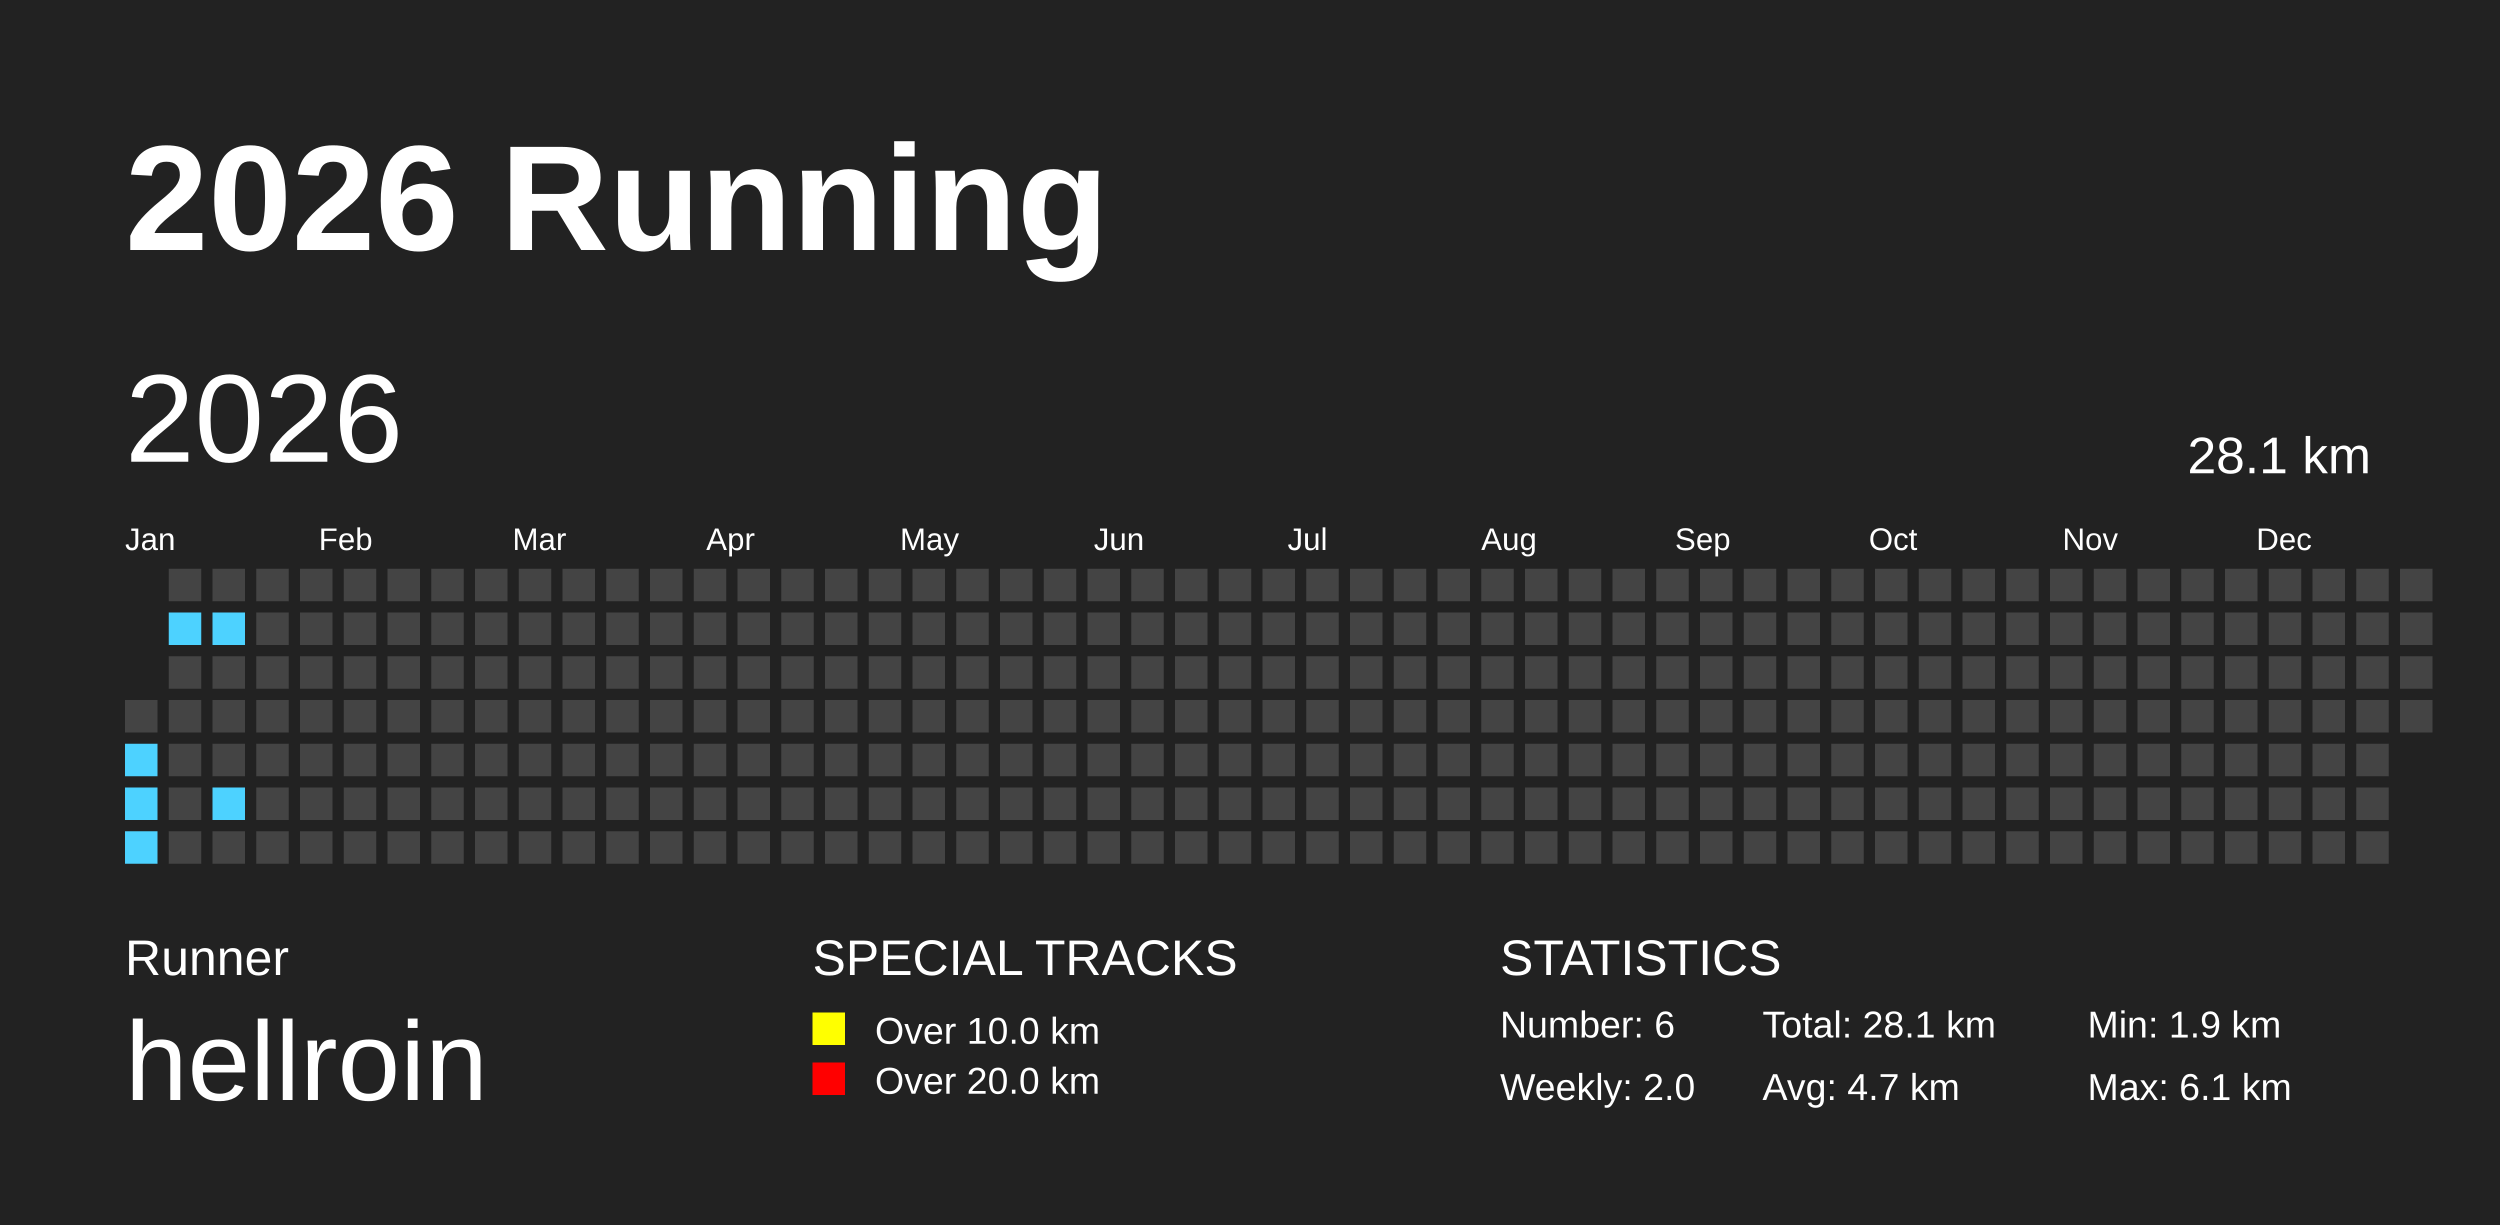
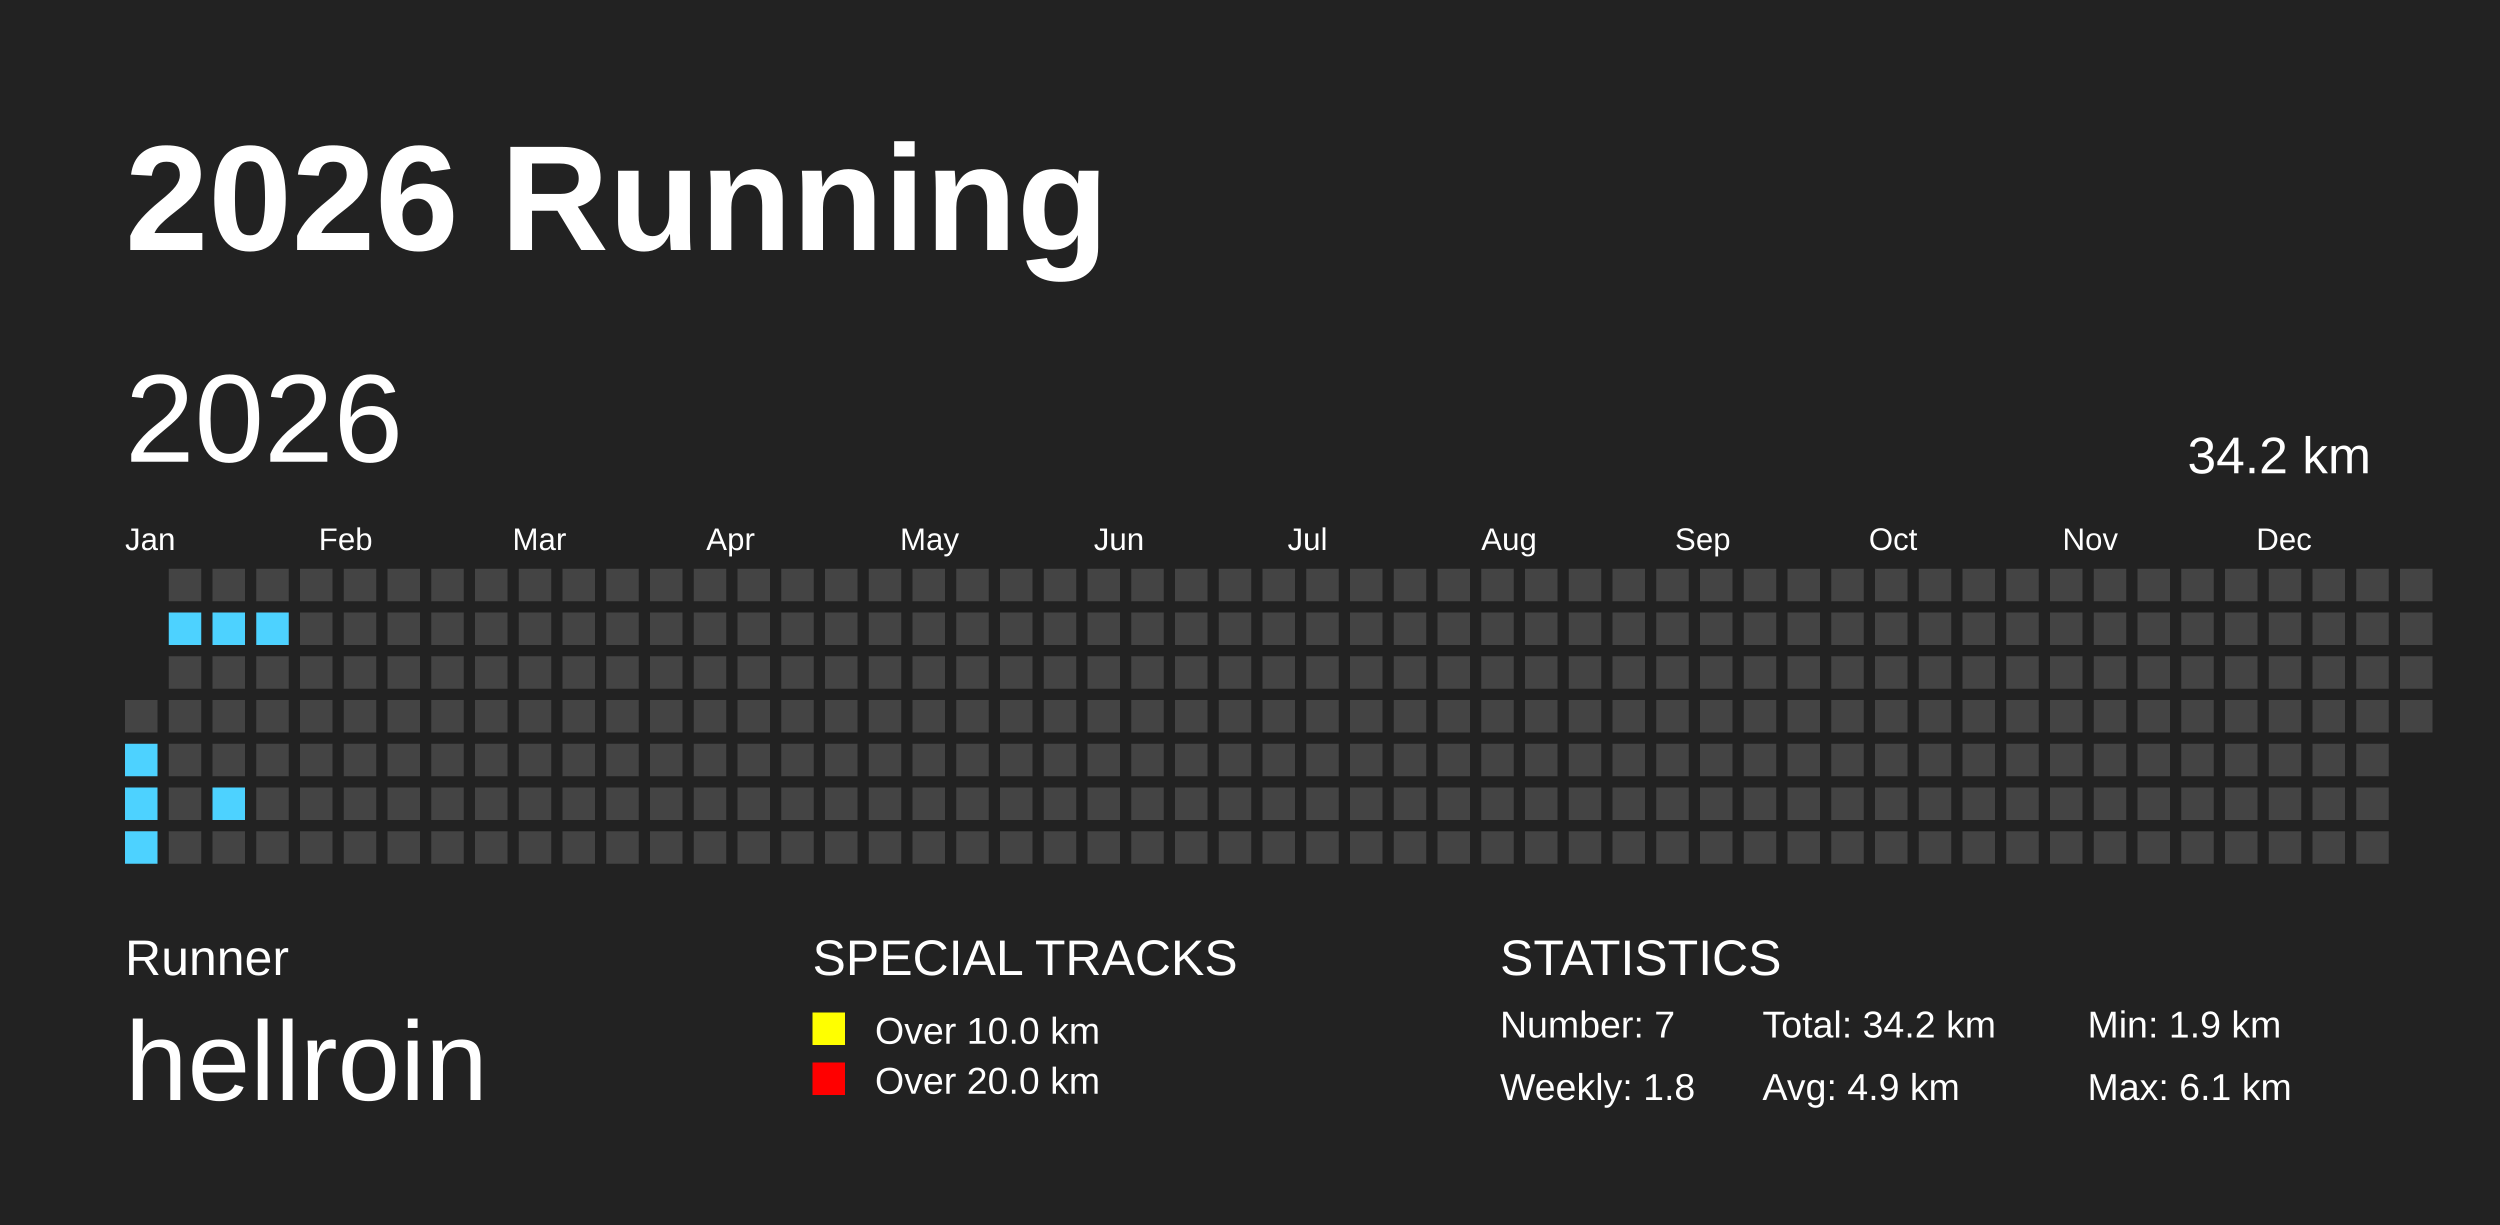
<svg xmlns="http://www.w3.org/2000/svg" baseProfile="full" height="98mm" version="1.1" viewBox="0,0,200,98" width="200mm">
  <defs />
  <rect fill="#222222" height="98" width="200" x="0" y="0" />
  <text fill="#FFFFFF" style="font-size:12px; font-family:Arial; font-weight:bold;" x="10" y="20">2026 Running</text>
  <text fill="#FFFFFF" style="font-size:4px; font-family:Arial" x="10" y="78">Runner</text>
  <text fill="#FFFFFF" style="font-size:9px; font-family:Arial" x="10" y="88">hellroin</text>
  <text fill="#FFFFFF" style="font-size:4px; font-family:Arial" x="65" y="78">SPECIAL TRACKS</text>
  <rect fill="yellow" height="2.6" width="2.6" x="65" y="81" />
  <text fill="#FFFFFF" style="font-size:3px; font-family:Arial" x="70" y="83.5">Over 10.0 km</text>
  <rect fill="red" height="2.6" width="2.6" x="65" y="85" />
  <text fill="#FFFFFF" style="font-size:3px; font-family:Arial" x="70" y="87.5">Over 20.0 km</text>
  <text fill="#FFFFFF" style="font-size:4px; font-family:Arial" x="120" y="78">STATISTICS</text>
-   <text fill="#FFFFFF" style="font-size:3px; font-family:Arial" x="120" y="83">Number: 6</text>
-   <text fill="#FFFFFF" style="font-size:3px; font-family:Arial" x="120" y="88">Weekly: 2.0</text>
-   <text fill="#FFFFFF" style="font-size:3px; font-family:Arial" x="141" y="83">Total: 28.1 km</text>
-   <text fill="#FFFFFF" style="font-size:3px; font-family:Arial" x="141" y="88">Avg: 4.7 km</text>
+   <text fill="#FFFFFF" style="font-size:3px; font-family:Arial" x="120" y="83">Number: 7</text>
+   <text fill="#FFFFFF" style="font-size:3px; font-family:Arial" x="120" y="88">Weekly: 1.8</text>
+   <text fill="#FFFFFF" style="font-size:3px; font-family:Arial" x="141" y="83">Total: 34.2 km</text>
+   <text fill="#FFFFFF" style="font-size:3px; font-family:Arial" x="141" y="88">Avg: 4.9 km</text>
  <text fill="#FFFFFF" style="font-size:3px; font-family:Arial" x="167" y="83">Min: 1.9 km</text>
  <text fill="#FFFFFF" style="font-size:3px; font-family:Arial" x="167" y="88">Max: 6.1 km</text>
  <text dominant-baseline="hanging" fill="#FFFFFF" style="font-size:10.0px; font-family:Arial;" x="10" y="30">2026</text>
-   <text dominant-baseline="hanging" fill="#FFFFFF" style="font-size:4.125px; font-family:Arial;" x="175" y="35">28.1 km</text>
+   <text dominant-baseline="hanging" fill="#FFFFFF" style="font-size:4.125px; font-family:Arial;" x="175" y="35">34.2 km</text>
  <text fill="#FFFFFF" style="font-size:2.5px; font-family:Arial" x="10.0" y="44">Jan</text>
  <text fill="#FFFFFF" style="font-size:2.5px; font-family:Arial" x="25.5" y="44">Feb</text>
  <text fill="#FFFFFF" style="font-size:2.5px; font-family:Arial" x="41.0" y="44">Mar</text>
  <text fill="#FFFFFF" style="font-size:2.5px; font-family:Arial" x="56.5" y="44">Apr</text>
  <text fill="#FFFFFF" style="font-size:2.5px; font-family:Arial" x="72.0" y="44">May</text>
  <text fill="#FFFFFF" style="font-size:2.5px; font-family:Arial" x="87.5" y="44">Jun</text>
  <text fill="#FFFFFF" style="font-size:2.5px; font-family:Arial" x="103.0" y="44">Jul</text>
  <text fill="#FFFFFF" style="font-size:2.5px; font-family:Arial" x="118.5" y="44">Aug</text>
  <text fill="#FFFFFF" style="font-size:2.5px; font-family:Arial" x="134.0" y="44">Sep</text>
  <text fill="#FFFFFF" style="font-size:2.5px; font-family:Arial" x="149.5" y="44">Oct</text>
  <text fill="#FFFFFF" style="font-size:2.5px; font-family:Arial" x="165.0" y="44">Nov</text>
  <text fill="#FFFFFF" style="font-size:2.5px; font-family:Arial" x="180.5" y="44">Dec</text>
  <rect fill="#444444" height="2.6" width="2.6" x="10.0" y="56.0" />
  <rect fill="#4DD2FF" height="2.6" width="2.6" x="10.0" y="59.5" />
  <rect fill="#4DD2FF" height="2.6" width="2.6" x="10.0" y="63.0" />
  <rect fill="#4DD2FF" height="2.6" width="2.6" x="10.0" y="66.5" />
  <rect fill="#444444" height="2.6" width="2.6" x="13.5" y="45.5" />
  <rect fill="#4DD2FF" height="2.6" width="2.6" x="13.5" y="49.0" />
  <rect fill="#444444" height="2.6" width="2.6" x="13.5" y="52.5" />
  <rect fill="#444444" height="2.6" width="2.6" x="13.5" y="56.0" />
  <rect fill="#444444" height="2.6" width="2.6" x="13.5" y="59.5" />
  <rect fill="#444444" height="2.6" width="2.6" x="13.5" y="63.0" />
  <rect fill="#444444" height="2.6" width="2.6" x="13.5" y="66.5" />
  <rect fill="#444444" height="2.6" width="2.6" x="17.0" y="45.5" />
  <rect fill="#4DD2FF" height="2.6" width="2.6" x="17.0" y="49.0" />
  <rect fill="#444444" height="2.6" width="2.6" x="17.0" y="52.5" />
  <rect fill="#444444" height="2.6" width="2.6" x="17.0" y="56.0" />
  <rect fill="#444444" height="2.6" width="2.6" x="17.0" y="59.5" />
  <rect fill="#4DD2FF" height="2.6" width="2.6" x="17.0" y="63.0" />
  <rect fill="#444444" height="2.6" width="2.6" x="17.0" y="66.5" />
  <rect fill="#444444" height="2.6" width="2.6" x="20.5" y="45.5" />
-   <rect fill="#444444" height="2.6" width="2.6" x="20.5" y="49.0" />
+   <rect fill="#4DD2FF" height="2.6" width="2.6" x="20.5" y="49.0" />
  <rect fill="#444444" height="2.6" width="2.6" x="20.5" y="52.5" />
  <rect fill="#444444" height="2.6" width="2.6" x="20.5" y="56.0" />
  <rect fill="#444444" height="2.6" width="2.6" x="20.5" y="59.5" />
  <rect fill="#444444" height="2.6" width="2.6" x="20.5" y="63.0" />
  <rect fill="#444444" height="2.6" width="2.6" x="20.5" y="66.5" />
  <rect fill="#444444" height="2.6" width="2.6" x="24.0" y="45.5" />
  <rect fill="#444444" height="2.6" width="2.6" x="24.0" y="49.0" />
  <rect fill="#444444" height="2.6" width="2.6" x="24.0" y="52.5" />
  <rect fill="#444444" height="2.6" width="2.6" x="24.0" y="56.0" />
  <rect fill="#444444" height="2.6" width="2.6" x="24.0" y="59.5" />
  <rect fill="#444444" height="2.6" width="2.6" x="24.0" y="63.0" />
  <rect fill="#444444" height="2.6" width="2.6" x="24.0" y="66.5" />
  <rect fill="#444444" height="2.6" width="2.6" x="27.5" y="45.5" />
  <rect fill="#444444" height="2.6" width="2.6" x="27.5" y="49.0" />
  <rect fill="#444444" height="2.6" width="2.6" x="27.5" y="52.5" />
  <rect fill="#444444" height="2.6" width="2.6" x="27.5" y="56.0" />
  <rect fill="#444444" height="2.6" width="2.6" x="27.5" y="59.5" />
  <rect fill="#444444" height="2.6" width="2.6" x="27.5" y="63.0" />
  <rect fill="#444444" height="2.6" width="2.6" x="27.5" y="66.5" />
  <rect fill="#444444" height="2.6" width="2.6" x="31.0" y="45.5" />
  <rect fill="#444444" height="2.6" width="2.6" x="31.0" y="49.0" />
  <rect fill="#444444" height="2.6" width="2.6" x="31.0" y="52.5" />
  <rect fill="#444444" height="2.6" width="2.6" x="31.0" y="56.0" />
  <rect fill="#444444" height="2.6" width="2.6" x="31.0" y="59.5" />
  <rect fill="#444444" height="2.6" width="2.6" x="31.0" y="63.0" />
  <rect fill="#444444" height="2.6" width="2.6" x="31.0" y="66.5" />
  <rect fill="#444444" height="2.6" width="2.6" x="34.5" y="45.5" />
  <rect fill="#444444" height="2.6" width="2.6" x="34.5" y="49.0" />
  <rect fill="#444444" height="2.6" width="2.6" x="34.5" y="52.5" />
  <rect fill="#444444" height="2.6" width="2.6" x="34.5" y="56.0" />
  <rect fill="#444444" height="2.6" width="2.6" x="34.5" y="59.5" />
  <rect fill="#444444" height="2.6" width="2.6" x="34.5" y="63.0" />
  <rect fill="#444444" height="2.6" width="2.6" x="34.5" y="66.5" />
  <rect fill="#444444" height="2.6" width="2.6" x="38.0" y="45.5" />
  <rect fill="#444444" height="2.6" width="2.6" x="38.0" y="49.0" />
  <rect fill="#444444" height="2.6" width="2.6" x="38.0" y="52.5" />
  <rect fill="#444444" height="2.6" width="2.6" x="38.0" y="56.0" />
  <rect fill="#444444" height="2.6" width="2.6" x="38.0" y="59.5" />
  <rect fill="#444444" height="2.6" width="2.6" x="38.0" y="63.0" />
  <rect fill="#444444" height="2.6" width="2.6" x="38.0" y="66.5" />
  <rect fill="#444444" height="2.6" width="2.6" x="41.5" y="45.5" />
  <rect fill="#444444" height="2.6" width="2.6" x="41.5" y="49.0" />
  <rect fill="#444444" height="2.6" width="2.6" x="41.5" y="52.5" />
  <rect fill="#444444" height="2.6" width="2.6" x="41.5" y="56.0" />
  <rect fill="#444444" height="2.6" width="2.6" x="41.5" y="59.5" />
  <rect fill="#444444" height="2.6" width="2.6" x="41.5" y="63.0" />
  <rect fill="#444444" height="2.6" width="2.6" x="41.5" y="66.5" />
  <rect fill="#444444" height="2.6" width="2.6" x="45.0" y="45.5" />
  <rect fill="#444444" height="2.6" width="2.6" x="45.0" y="49.0" />
  <rect fill="#444444" height="2.6" width="2.6" x="45.0" y="52.5" />
  <rect fill="#444444" height="2.6" width="2.6" x="45.0" y="56.0" />
  <rect fill="#444444" height="2.6" width="2.6" x="45.0" y="59.5" />
  <rect fill="#444444" height="2.6" width="2.6" x="45.0" y="63.0" />
  <rect fill="#444444" height="2.6" width="2.6" x="45.0" y="66.5" />
  <rect fill="#444444" height="2.6" width="2.6" x="48.5" y="45.5" />
  <rect fill="#444444" height="2.6" width="2.6" x="48.5" y="49.0" />
  <rect fill="#444444" height="2.6" width="2.6" x="48.5" y="52.5" />
  <rect fill="#444444" height="2.6" width="2.6" x="48.5" y="56.0" />
  <rect fill="#444444" height="2.6" width="2.6" x="48.5" y="59.5" />
  <rect fill="#444444" height="2.6" width="2.6" x="48.5" y="63.0" />
  <rect fill="#444444" height="2.6" width="2.6" x="48.5" y="66.5" />
  <rect fill="#444444" height="2.6" width="2.6" x="52.0" y="45.5" />
  <rect fill="#444444" height="2.6" width="2.6" x="52.0" y="49.0" />
  <rect fill="#444444" height="2.6" width="2.6" x="52.0" y="52.5" />
  <rect fill="#444444" height="2.6" width="2.6" x="52.0" y="56.0" />
  <rect fill="#444444" height="2.6" width="2.6" x="52.0" y="59.5" />
  <rect fill="#444444" height="2.6" width="2.6" x="52.0" y="63.0" />
  <rect fill="#444444" height="2.6" width="2.6" x="52.0" y="66.5" />
  <rect fill="#444444" height="2.6" width="2.6" x="55.5" y="45.5" />
  <rect fill="#444444" height="2.6" width="2.6" x="55.5" y="49.0" />
  <rect fill="#444444" height="2.6" width="2.6" x="55.5" y="52.5" />
  <rect fill="#444444" height="2.6" width="2.6" x="55.5" y="56.0" />
  <rect fill="#444444" height="2.6" width="2.6" x="55.5" y="59.5" />
  <rect fill="#444444" height="2.6" width="2.6" x="55.5" y="63.0" />
  <rect fill="#444444" height="2.6" width="2.6" x="55.5" y="66.5" />
  <rect fill="#444444" height="2.6" width="2.6" x="59.0" y="45.5" />
  <rect fill="#444444" height="2.6" width="2.6" x="59.0" y="49.0" />
  <rect fill="#444444" height="2.6" width="2.6" x="59.0" y="52.5" />
  <rect fill="#444444" height="2.6" width="2.6" x="59.0" y="56.0" />
  <rect fill="#444444" height="2.6" width="2.6" x="59.0" y="59.5" />
  <rect fill="#444444" height="2.6" width="2.6" x="59.0" y="63.0" />
  <rect fill="#444444" height="2.6" width="2.6" x="59.0" y="66.5" />
  <rect fill="#444444" height="2.6" width="2.6" x="62.5" y="45.5" />
  <rect fill="#444444" height="2.6" width="2.6" x="62.5" y="49.0" />
  <rect fill="#444444" height="2.6" width="2.6" x="62.5" y="52.5" />
  <rect fill="#444444" height="2.6" width="2.6" x="62.5" y="56.0" />
  <rect fill="#444444" height="2.6" width="2.6" x="62.5" y="59.5" />
  <rect fill="#444444" height="2.6" width="2.6" x="62.5" y="63.0" />
  <rect fill="#444444" height="2.6" width="2.6" x="62.5" y="66.5" />
  <rect fill="#444444" height="2.6" width="2.6" x="66.0" y="45.5" />
  <rect fill="#444444" height="2.6" width="2.6" x="66.0" y="49.0" />
  <rect fill="#444444" height="2.6" width="2.6" x="66.0" y="52.5" />
  <rect fill="#444444" height="2.6" width="2.6" x="66.0" y="56.0" />
  <rect fill="#444444" height="2.6" width="2.6" x="66.0" y="59.5" />
  <rect fill="#444444" height="2.6" width="2.6" x="66.0" y="63.0" />
  <rect fill="#444444" height="2.6" width="2.6" x="66.0" y="66.5" />
  <rect fill="#444444" height="2.6" width="2.6" x="69.5" y="45.5" />
  <rect fill="#444444" height="2.6" width="2.6" x="69.5" y="49.0" />
  <rect fill="#444444" height="2.6" width="2.6" x="69.5" y="52.5" />
  <rect fill="#444444" height="2.6" width="2.6" x="69.5" y="56.0" />
  <rect fill="#444444" height="2.6" width="2.6" x="69.5" y="59.5" />
  <rect fill="#444444" height="2.6" width="2.6" x="69.5" y="63.0" />
  <rect fill="#444444" height="2.6" width="2.6" x="69.5" y="66.5" />
  <rect fill="#444444" height="2.6" width="2.6" x="73.0" y="45.5" />
  <rect fill="#444444" height="2.6" width="2.6" x="73.0" y="49.0" />
  <rect fill="#444444" height="2.6" width="2.6" x="73.0" y="52.5" />
  <rect fill="#444444" height="2.6" width="2.6" x="73.0" y="56.0" />
  <rect fill="#444444" height="2.6" width="2.6" x="73.0" y="59.5" />
  <rect fill="#444444" height="2.6" width="2.6" x="73.0" y="63.0" />
  <rect fill="#444444" height="2.6" width="2.6" x="73.0" y="66.5" />
  <rect fill="#444444" height="2.6" width="2.6" x="76.5" y="45.5" />
  <rect fill="#444444" height="2.6" width="2.6" x="76.5" y="49.0" />
  <rect fill="#444444" height="2.6" width="2.6" x="76.5" y="52.5" />
  <rect fill="#444444" height="2.6" width="2.6" x="76.5" y="56.0" />
  <rect fill="#444444" height="2.6" width="2.6" x="76.5" y="59.5" />
  <rect fill="#444444" height="2.6" width="2.6" x="76.5" y="63.0" />
  <rect fill="#444444" height="2.6" width="2.6" x="76.5" y="66.5" />
  <rect fill="#444444" height="2.6" width="2.6" x="80.0" y="45.5" />
  <rect fill="#444444" height="2.6" width="2.6" x="80.0" y="49.0" />
  <rect fill="#444444" height="2.6" width="2.6" x="80.0" y="52.5" />
  <rect fill="#444444" height="2.6" width="2.6" x="80.0" y="56.0" />
  <rect fill="#444444" height="2.6" width="2.6" x="80.0" y="59.5" />
  <rect fill="#444444" height="2.6" width="2.6" x="80.0" y="63.0" />
  <rect fill="#444444" height="2.6" width="2.6" x="80.0" y="66.5" />
  <rect fill="#444444" height="2.6" width="2.6" x="83.5" y="45.5" />
  <rect fill="#444444" height="2.6" width="2.6" x="83.5" y="49.0" />
  <rect fill="#444444" height="2.6" width="2.6" x="83.5" y="52.5" />
  <rect fill="#444444" height="2.6" width="2.6" x="83.5" y="56.0" />
  <rect fill="#444444" height="2.6" width="2.6" x="83.5" y="59.5" />
  <rect fill="#444444" height="2.6" width="2.6" x="83.5" y="63.0" />
  <rect fill="#444444" height="2.6" width="2.6" x="83.5" y="66.5" />
  <rect fill="#444444" height="2.6" width="2.6" x="87.0" y="45.5" />
  <rect fill="#444444" height="2.6" width="2.6" x="87.0" y="49.0" />
  <rect fill="#444444" height="2.6" width="2.6" x="87.0" y="52.5" />
  <rect fill="#444444" height="2.6" width="2.6" x="87.0" y="56.0" />
  <rect fill="#444444" height="2.6" width="2.6" x="87.0" y="59.5" />
  <rect fill="#444444" height="2.6" width="2.6" x="87.0" y="63.0" />
  <rect fill="#444444" height="2.6" width="2.6" x="87.0" y="66.5" />
  <rect fill="#444444" height="2.6" width="2.6" x="90.5" y="45.5" />
  <rect fill="#444444" height="2.6" width="2.6" x="90.5" y="49.0" />
  <rect fill="#444444" height="2.6" width="2.6" x="90.5" y="52.5" />
  <rect fill="#444444" height="2.6" width="2.6" x="90.5" y="56.0" />
  <rect fill="#444444" height="2.6" width="2.6" x="90.5" y="59.5" />
  <rect fill="#444444" height="2.6" width="2.6" x="90.5" y="63.0" />
  <rect fill="#444444" height="2.6" width="2.6" x="90.5" y="66.5" />
  <rect fill="#444444" height="2.6" width="2.6" x="94.0" y="45.5" />
  <rect fill="#444444" height="2.6" width="2.6" x="94.0" y="49.0" />
  <rect fill="#444444" height="2.6" width="2.6" x="94.0" y="52.5" />
  <rect fill="#444444" height="2.6" width="2.6" x="94.0" y="56.0" />
  <rect fill="#444444" height="2.6" width="2.6" x="94.0" y="59.5" />
  <rect fill="#444444" height="2.6" width="2.6" x="94.0" y="63.0" />
  <rect fill="#444444" height="2.6" width="2.6" x="94.0" y="66.5" />
  <rect fill="#444444" height="2.6" width="2.6" x="97.5" y="45.5" />
  <rect fill="#444444" height="2.6" width="2.6" x="97.5" y="49.0" />
  <rect fill="#444444" height="2.6" width="2.6" x="97.5" y="52.5" />
  <rect fill="#444444" height="2.6" width="2.6" x="97.5" y="56.0" />
  <rect fill="#444444" height="2.6" width="2.6" x="97.5" y="59.5" />
  <rect fill="#444444" height="2.6" width="2.6" x="97.5" y="63.0" />
  <rect fill="#444444" height="2.6" width="2.6" x="97.5" y="66.5" />
  <rect fill="#444444" height="2.6" width="2.6" x="101.0" y="45.5" />
  <rect fill="#444444" height="2.6" width="2.6" x="101.0" y="49.0" />
  <rect fill="#444444" height="2.6" width="2.6" x="101.0" y="52.5" />
  <rect fill="#444444" height="2.6" width="2.6" x="101.0" y="56.0" />
  <rect fill="#444444" height="2.6" width="2.6" x="101.0" y="59.5" />
  <rect fill="#444444" height="2.6" width="2.6" x="101.0" y="63.0" />
  <rect fill="#444444" height="2.6" width="2.6" x="101.0" y="66.5" />
  <rect fill="#444444" height="2.6" width="2.6" x="104.5" y="45.5" />
  <rect fill="#444444" height="2.6" width="2.6" x="104.5" y="49.0" />
  <rect fill="#444444" height="2.6" width="2.6" x="104.5" y="52.5" />
  <rect fill="#444444" height="2.6" width="2.6" x="104.5" y="56.0" />
  <rect fill="#444444" height="2.6" width="2.6" x="104.5" y="59.5" />
  <rect fill="#444444" height="2.6" width="2.6" x="104.5" y="63.0" />
  <rect fill="#444444" height="2.6" width="2.6" x="104.5" y="66.5" />
  <rect fill="#444444" height="2.6" width="2.6" x="108.0" y="45.5" />
  <rect fill="#444444" height="2.6" width="2.6" x="108.0" y="49.0" />
  <rect fill="#444444" height="2.6" width="2.6" x="108.0" y="52.5" />
  <rect fill="#444444" height="2.6" width="2.6" x="108.0" y="56.0" />
  <rect fill="#444444" height="2.6" width="2.6" x="108.0" y="59.5" />
  <rect fill="#444444" height="2.6" width="2.6" x="108.0" y="63.0" />
  <rect fill="#444444" height="2.6" width="2.6" x="108.0" y="66.5" />
  <rect fill="#444444" height="2.6" width="2.6" x="111.5" y="45.5" />
  <rect fill="#444444" height="2.6" width="2.6" x="111.5" y="49.0" />
  <rect fill="#444444" height="2.6" width="2.6" x="111.5" y="52.5" />
  <rect fill="#444444" height="2.6" width="2.6" x="111.5" y="56.0" />
  <rect fill="#444444" height="2.6" width="2.6" x="111.5" y="59.5" />
  <rect fill="#444444" height="2.6" width="2.6" x="111.5" y="63.0" />
  <rect fill="#444444" height="2.6" width="2.6" x="111.5" y="66.5" />
  <rect fill="#444444" height="2.6" width="2.6" x="115.0" y="45.5" />
  <rect fill="#444444" height="2.6" width="2.6" x="115.0" y="49.0" />
  <rect fill="#444444" height="2.6" width="2.6" x="115.0" y="52.5" />
  <rect fill="#444444" height="2.6" width="2.6" x="115.0" y="56.0" />
  <rect fill="#444444" height="2.6" width="2.6" x="115.0" y="59.5" />
  <rect fill="#444444" height="2.6" width="2.6" x="115.0" y="63.0" />
  <rect fill="#444444" height="2.6" width="2.6" x="115.0" y="66.5" />
  <rect fill="#444444" height="2.6" width="2.6" x="118.5" y="45.5" />
  <rect fill="#444444" height="2.6" width="2.6" x="118.5" y="49.0" />
  <rect fill="#444444" height="2.6" width="2.6" x="118.5" y="52.5" />
  <rect fill="#444444" height="2.6" width="2.6" x="118.5" y="56.0" />
  <rect fill="#444444" height="2.6" width="2.6" x="118.5" y="59.5" />
  <rect fill="#444444" height="2.6" width="2.6" x="118.5" y="63.0" />
  <rect fill="#444444" height="2.6" width="2.6" x="118.5" y="66.5" />
  <rect fill="#444444" height="2.6" width="2.6" x="122.0" y="45.5" />
  <rect fill="#444444" height="2.6" width="2.6" x="122.0" y="49.0" />
  <rect fill="#444444" height="2.6" width="2.6" x="122.0" y="52.5" />
  <rect fill="#444444" height="2.6" width="2.6" x="122.0" y="56.0" />
  <rect fill="#444444" height="2.6" width="2.6" x="122.0" y="59.5" />
  <rect fill="#444444" height="2.6" width="2.6" x="122.0" y="63.0" />
  <rect fill="#444444" height="2.6" width="2.6" x="122.0" y="66.5" />
  <rect fill="#444444" height="2.6" width="2.6" x="125.5" y="45.5" />
  <rect fill="#444444" height="2.6" width="2.6" x="125.5" y="49.0" />
  <rect fill="#444444" height="2.6" width="2.6" x="125.5" y="52.5" />
  <rect fill="#444444" height="2.6" width="2.6" x="125.5" y="56.0" />
  <rect fill="#444444" height="2.6" width="2.6" x="125.5" y="59.5" />
  <rect fill="#444444" height="2.6" width="2.6" x="125.5" y="63.0" />
  <rect fill="#444444" height="2.6" width="2.6" x="125.5" y="66.5" />
  <rect fill="#444444" height="2.6" width="2.6" x="129.0" y="45.5" />
  <rect fill="#444444" height="2.6" width="2.6" x="129.0" y="49.0" />
  <rect fill="#444444" height="2.6" width="2.6" x="129.0" y="52.5" />
  <rect fill="#444444" height="2.6" width="2.6" x="129.0" y="56.0" />
  <rect fill="#444444" height="2.6" width="2.6" x="129.0" y="59.5" />
  <rect fill="#444444" height="2.6" width="2.6" x="129.0" y="63.0" />
  <rect fill="#444444" height="2.6" width="2.6" x="129.0" y="66.5" />
  <rect fill="#444444" height="2.6" width="2.6" x="132.5" y="45.5" />
  <rect fill="#444444" height="2.6" width="2.6" x="132.5" y="49.0" />
  <rect fill="#444444" height="2.6" width="2.6" x="132.5" y="52.5" />
  <rect fill="#444444" height="2.6" width="2.6" x="132.5" y="56.0" />
  <rect fill="#444444" height="2.6" width="2.6" x="132.5" y="59.5" />
  <rect fill="#444444" height="2.6" width="2.6" x="132.5" y="63.0" />
  <rect fill="#444444" height="2.6" width="2.6" x="132.5" y="66.5" />
  <rect fill="#444444" height="2.6" width="2.6" x="136.0" y="45.5" />
  <rect fill="#444444" height="2.6" width="2.6" x="136.0" y="49.0" />
  <rect fill="#444444" height="2.6" width="2.6" x="136.0" y="52.5" />
  <rect fill="#444444" height="2.6" width="2.6" x="136.0" y="56.0" />
  <rect fill="#444444" height="2.6" width="2.6" x="136.0" y="59.5" />
  <rect fill="#444444" height="2.6" width="2.6" x="136.0" y="63.0" />
  <rect fill="#444444" height="2.6" width="2.6" x="136.0" y="66.5" />
  <rect fill="#444444" height="2.6" width="2.6" x="139.5" y="45.5" />
  <rect fill="#444444" height="2.6" width="2.6" x="139.5" y="49.0" />
  <rect fill="#444444" height="2.6" width="2.6" x="139.5" y="52.5" />
  <rect fill="#444444" height="2.6" width="2.6" x="139.5" y="56.0" />
  <rect fill="#444444" height="2.6" width="2.6" x="139.5" y="59.5" />
  <rect fill="#444444" height="2.6" width="2.6" x="139.5" y="63.0" />
  <rect fill="#444444" height="2.6" width="2.6" x="139.5" y="66.5" />
  <rect fill="#444444" height="2.6" width="2.6" x="143.0" y="45.5" />
  <rect fill="#444444" height="2.6" width="2.6" x="143.0" y="49.0" />
  <rect fill="#444444" height="2.6" width="2.6" x="143.0" y="52.5" />
  <rect fill="#444444" height="2.6" width="2.6" x="143.0" y="56.0" />
  <rect fill="#444444" height="2.6" width="2.6" x="143.0" y="59.5" />
  <rect fill="#444444" height="2.6" width="2.6" x="143.0" y="63.0" />
  <rect fill="#444444" height="2.6" width="2.6" x="143.0" y="66.5" />
  <rect fill="#444444" height="2.6" width="2.6" x="146.5" y="45.5" />
  <rect fill="#444444" height="2.6" width="2.6" x="146.5" y="49.0" />
  <rect fill="#444444" height="2.6" width="2.6" x="146.5" y="52.5" />
  <rect fill="#444444" height="2.6" width="2.6" x="146.5" y="56.0" />
  <rect fill="#444444" height="2.6" width="2.6" x="146.5" y="59.5" />
  <rect fill="#444444" height="2.6" width="2.6" x="146.5" y="63.0" />
  <rect fill="#444444" height="2.6" width="2.6" x="146.5" y="66.5" />
  <rect fill="#444444" height="2.6" width="2.6" x="150.0" y="45.5" />
  <rect fill="#444444" height="2.6" width="2.6" x="150.0" y="49.0" />
  <rect fill="#444444" height="2.6" width="2.6" x="150.0" y="52.5" />
  <rect fill="#444444" height="2.6" width="2.6" x="150.0" y="56.0" />
  <rect fill="#444444" height="2.6" width="2.6" x="150.0" y="59.5" />
  <rect fill="#444444" height="2.6" width="2.6" x="150.0" y="63.0" />
  <rect fill="#444444" height="2.6" width="2.6" x="150.0" y="66.5" />
  <rect fill="#444444" height="2.6" width="2.6" x="153.5" y="45.5" />
  <rect fill="#444444" height="2.6" width="2.6" x="153.5" y="49.0" />
  <rect fill="#444444" height="2.6" width="2.6" x="153.5" y="52.5" />
  <rect fill="#444444" height="2.6" width="2.6" x="153.5" y="56.0" />
  <rect fill="#444444" height="2.6" width="2.6" x="153.5" y="59.5" />
  <rect fill="#444444" height="2.6" width="2.6" x="153.5" y="63.0" />
  <rect fill="#444444" height="2.6" width="2.6" x="153.5" y="66.5" />
  <rect fill="#444444" height="2.6" width="2.6" x="157.0" y="45.5" />
  <rect fill="#444444" height="2.6" width="2.6" x="157.0" y="49.0" />
  <rect fill="#444444" height="2.6" width="2.6" x="157.0" y="52.5" />
  <rect fill="#444444" height="2.6" width="2.6" x="157.0" y="56.0" />
  <rect fill="#444444" height="2.6" width="2.6" x="157.0" y="59.5" />
  <rect fill="#444444" height="2.6" width="2.6" x="157.0" y="63.0" />
  <rect fill="#444444" height="2.6" width="2.6" x="157.0" y="66.5" />
  <rect fill="#444444" height="2.6" width="2.6" x="160.5" y="45.5" />
  <rect fill="#444444" height="2.6" width="2.6" x="160.5" y="49.0" />
  <rect fill="#444444" height="2.6" width="2.6" x="160.5" y="52.5" />
  <rect fill="#444444" height="2.6" width="2.6" x="160.5" y="56.0" />
  <rect fill="#444444" height="2.6" width="2.6" x="160.5" y="59.5" />
  <rect fill="#444444" height="2.6" width="2.6" x="160.5" y="63.0" />
  <rect fill="#444444" height="2.6" width="2.6" x="160.5" y="66.5" />
  <rect fill="#444444" height="2.6" width="2.6" x="164.0" y="45.5" />
  <rect fill="#444444" height="2.6" width="2.6" x="164.0" y="49.0" />
  <rect fill="#444444" height="2.6" width="2.6" x="164.0" y="52.5" />
  <rect fill="#444444" height="2.6" width="2.6" x="164.0" y="56.0" />
  <rect fill="#444444" height="2.6" width="2.6" x="164.0" y="59.5" />
  <rect fill="#444444" height="2.6" width="2.6" x="164.0" y="63.0" />
  <rect fill="#444444" height="2.6" width="2.6" x="164.0" y="66.5" />
  <rect fill="#444444" height="2.6" width="2.6" x="167.5" y="45.5" />
  <rect fill="#444444" height="2.6" width="2.6" x="167.5" y="49.0" />
  <rect fill="#444444" height="2.6" width="2.6" x="167.5" y="52.5" />
  <rect fill="#444444" height="2.6" width="2.6" x="167.5" y="56.0" />
  <rect fill="#444444" height="2.6" width="2.6" x="167.5" y="59.5" />
  <rect fill="#444444" height="2.6" width="2.6" x="167.5" y="63.0" />
  <rect fill="#444444" height="2.6" width="2.6" x="167.5" y="66.5" />
  <rect fill="#444444" height="2.6" width="2.6" x="171.0" y="45.5" />
  <rect fill="#444444" height="2.6" width="2.6" x="171.0" y="49.0" />
  <rect fill="#444444" height="2.6" width="2.6" x="171.0" y="52.5" />
  <rect fill="#444444" height="2.6" width="2.6" x="171.0" y="56.0" />
  <rect fill="#444444" height="2.6" width="2.6" x="171.0" y="59.5" />
  <rect fill="#444444" height="2.6" width="2.6" x="171.0" y="63.0" />
  <rect fill="#444444" height="2.6" width="2.6" x="171.0" y="66.5" />
  <rect fill="#444444" height="2.6" width="2.6" x="174.5" y="45.5" />
  <rect fill="#444444" height="2.6" width="2.6" x="174.5" y="49.0" />
  <rect fill="#444444" height="2.6" width="2.6" x="174.5" y="52.5" />
  <rect fill="#444444" height="2.6" width="2.6" x="174.5" y="56.0" />
  <rect fill="#444444" height="2.6" width="2.6" x="174.5" y="59.5" />
  <rect fill="#444444" height="2.6" width="2.6" x="174.5" y="63.0" />
  <rect fill="#444444" height="2.6" width="2.6" x="174.5" y="66.5" />
  <rect fill="#444444" height="2.6" width="2.6" x="178.0" y="45.5" />
  <rect fill="#444444" height="2.6" width="2.6" x="178.0" y="49.0" />
  <rect fill="#444444" height="2.6" width="2.6" x="178.0" y="52.5" />
  <rect fill="#444444" height="2.6" width="2.6" x="178.0" y="56.0" />
  <rect fill="#444444" height="2.6" width="2.6" x="178.0" y="59.5" />
  <rect fill="#444444" height="2.6" width="2.6" x="178.0" y="63.0" />
  <rect fill="#444444" height="2.6" width="2.6" x="178.0" y="66.5" />
  <rect fill="#444444" height="2.6" width="2.6" x="181.5" y="45.5" />
  <rect fill="#444444" height="2.6" width="2.6" x="181.5" y="49.0" />
  <rect fill="#444444" height="2.6" width="2.6" x="181.5" y="52.5" />
  <rect fill="#444444" height="2.6" width="2.6" x="181.5" y="56.0" />
  <rect fill="#444444" height="2.6" width="2.6" x="181.5" y="59.5" />
  <rect fill="#444444" height="2.6" width="2.6" x="181.5" y="63.0" />
  <rect fill="#444444" height="2.6" width="2.6" x="181.5" y="66.5" />
  <rect fill="#444444" height="2.6" width="2.6" x="185.0" y="45.5" />
  <rect fill="#444444" height="2.6" width="2.6" x="185.0" y="49.0" />
  <rect fill="#444444" height="2.6" width="2.6" x="185.0" y="52.5" />
  <rect fill="#444444" height="2.6" width="2.6" x="185.0" y="56.0" />
  <rect fill="#444444" height="2.6" width="2.6" x="185.0" y="59.5" />
  <rect fill="#444444" height="2.6" width="2.6" x="185.0" y="63.0" />
  <rect fill="#444444" height="2.6" width="2.6" x="185.0" y="66.5" />
  <rect fill="#444444" height="2.6" width="2.6" x="188.5" y="45.5" />
  <rect fill="#444444" height="2.6" width="2.6" x="188.5" y="49.0" />
  <rect fill="#444444" height="2.6" width="2.6" x="188.5" y="52.5" />
  <rect fill="#444444" height="2.6" width="2.6" x="188.5" y="56.0" />
  <rect fill="#444444" height="2.6" width="2.6" x="188.5" y="59.5" />
  <rect fill="#444444" height="2.6" width="2.6" x="188.5" y="63.0" />
  <rect fill="#444444" height="2.6" width="2.6" x="188.5" y="66.5" />
  <rect fill="#444444" height="2.6" width="2.6" x="192.0" y="45.5" />
  <rect fill="#444444" height="2.6" width="2.6" x="192.0" y="49.0" />
  <rect fill="#444444" height="2.6" width="2.6" x="192.0" y="52.5" />
  <rect fill="#444444" height="2.6" width="2.6" x="192.0" y="56.0" />
</svg>
